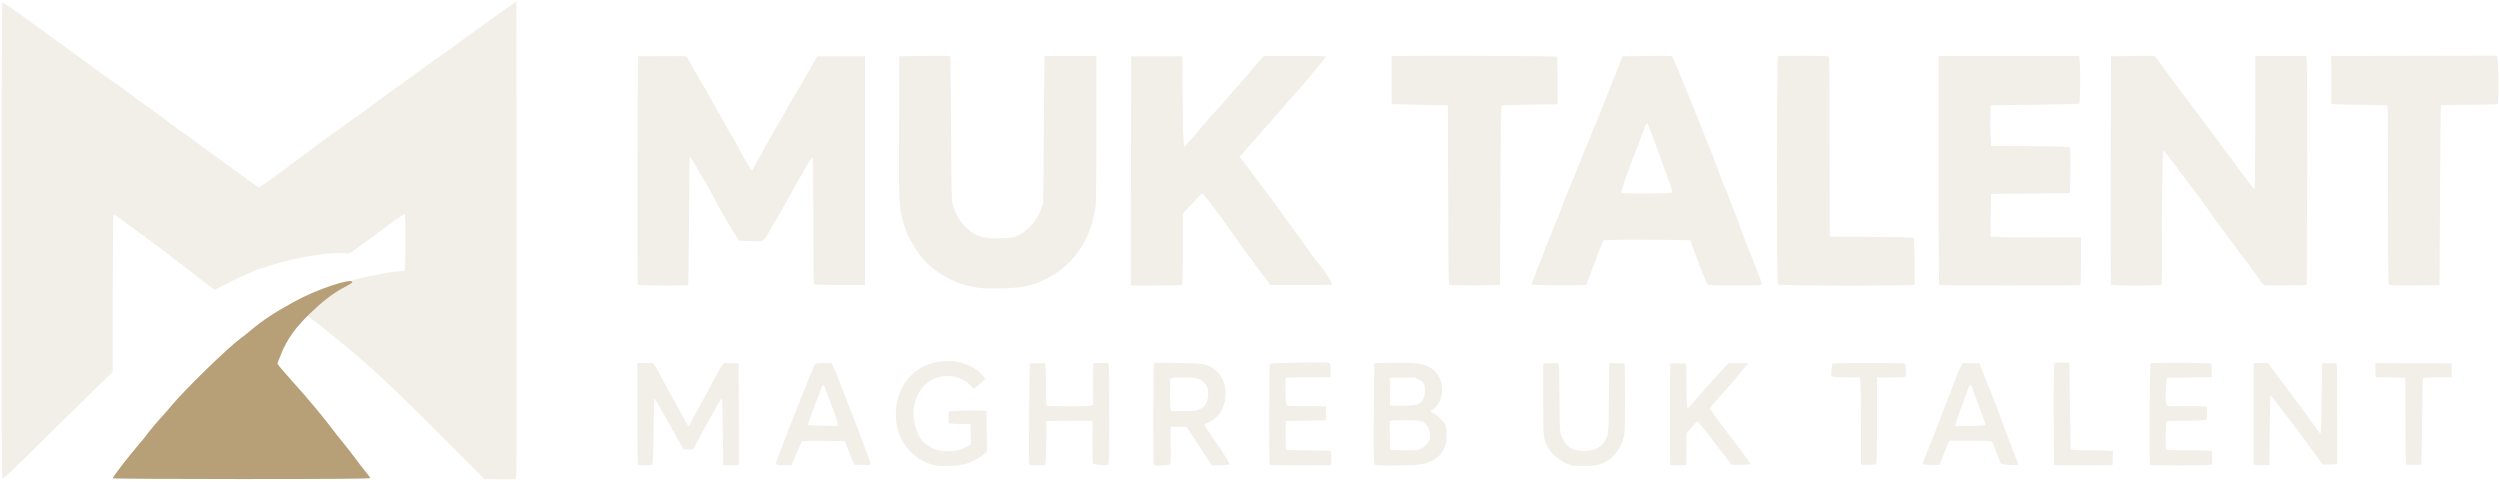
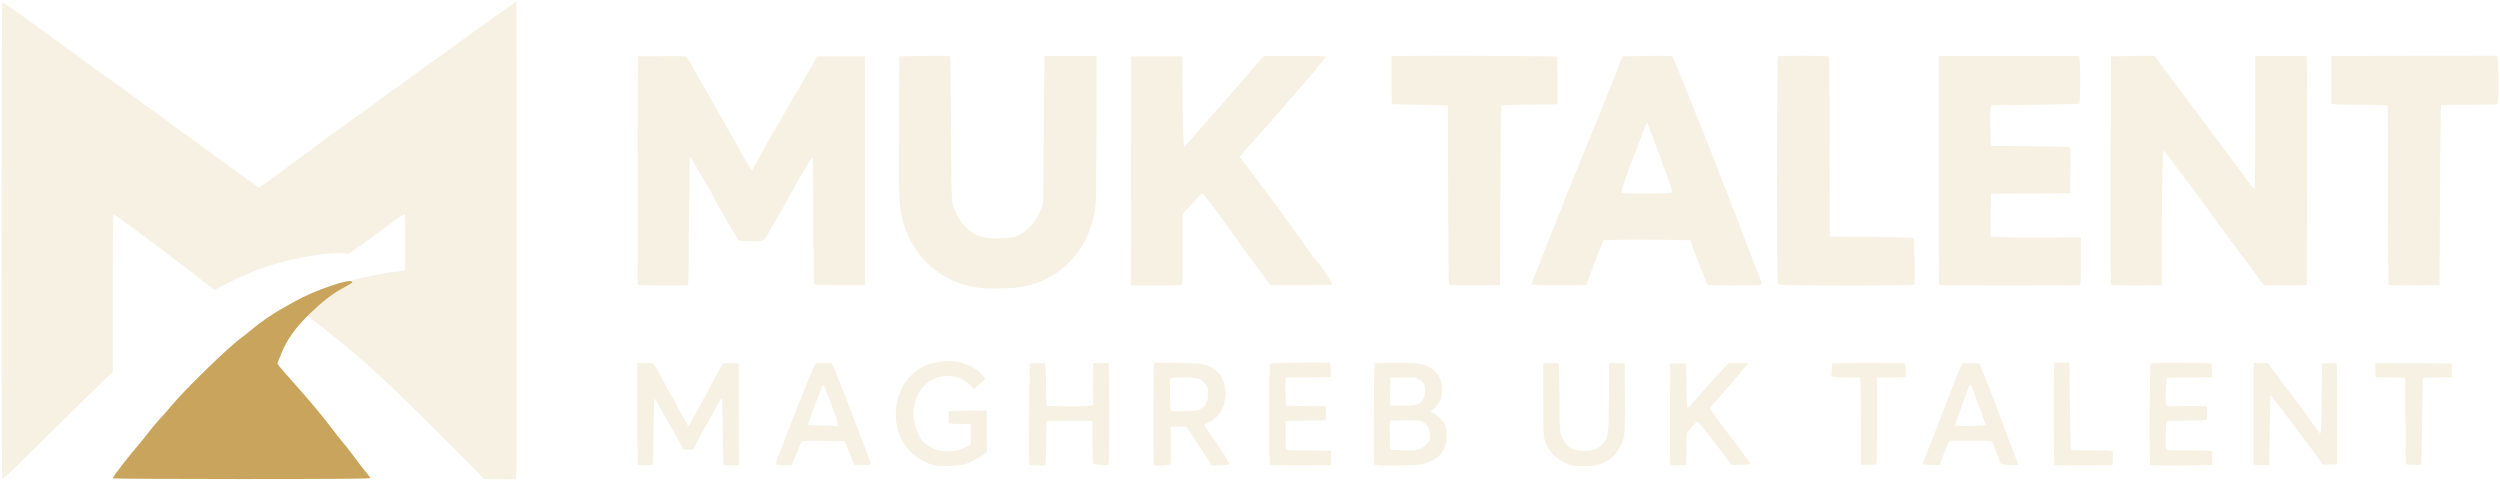
<svg xmlns="http://www.w3.org/2000/svg" viewBox="0 0 1563 301" width="1563" height="301" role="img" aria-label="MUK Talent">
-   <path fill-rule="evenodd" fill="#F2EFE8" d="M312.3 299.6L302.8 299.5L278.5 275.1C256.4 252.9 238.1 235.2 230.5 228.8C228.9 227.4 225.3 224.2 222.4 221.7C219.6 219.2 215.1 215.5 212.5 213.5C209.9 211.5 206.2 208.5 204.2 206.8C201.5 204.4 196.5 200.5 192.5 197.6C192.1 197.4 196.2 193.5 200.9 189.6C207.8 184.0 209.3 182.9 213.5 180.6C220.9 176.6 221.2 176.5 219.9 175.7C219.2 175.3 224.2 174.0 232.0 172.5C234.9 172.0 238.7 171.2 240.5 170.8C242.3 170.4 245.8 169.9 248.2 169.8C251.1 169.6 252.8 169.3 253.1 168.9C253.6 168.1 253.6 134.1 253.1 133.8C252.9 133.7 250.6 135.1 248.0 137.0C239.4 143.3 228.8 151.1 226.2 153.0C224.9 154.0 222.5 155.7 220.9 156.8L218.0 158.6L214.9 158.3C206.5 157.4 184.1 161.1 169.5 165.8C160.7 168.6 159.3 169.1 155.3 171.0C152.9 172.1 150.9 173.0 150.7 173.0C150.5 173.0 146.7 174.8 142.3 177.1L134.1 181.2L130.9 178.8C129.2 177.5 125.6 174.8 123.0 172.7C120.4 170.6 115.5 166.9 112.2 164.4C109.0 161.9 104.6 158.5 102.5 156.9C100.4 155.3 94.5 150.9 89.3 147.1C84.1 143.3 77.9 138.8 75.6 137.1C73.3 135.4 71.2 134.0 71.0 134.0C70.7 134.0 70.5 153.5 70.5 183.3L70.5 232.5L63.1 239.6C55.0 247.5 31.5 270.6 13.8 288.1C7.2 294.6 2.0 299.4 1.6 299.3C1.1 299.1 1.0 271.2 1.0 150.3C1.0 63.1 1.2 1.5 1.4 1.5C2.0 1.5 9.0 6.3 18.3 13.0C20.0 14.2 24.0 17.2 27.2 19.5C30.5 21.8 35.8 25.8 39.2 28.3C42.5 30.7 47.2 34.1 49.5 35.7C51.8 37.4 57.1 41.2 61.2 44.3C65.4 47.3 70.5 51.0 72.6 52.4C74.7 53.8 80.0 57.6 84.3 60.9C88.7 64.2 93.9 68.0 96.0 69.4C98.1 70.8 102.6 74.1 106.0 76.8C109.4 79.4 113.4 82.3 114.8 83.2C116.2 84.1 120.5 87.2 124.3 90.1C134.4 97.5 153.8 111.6 158.7 115.1L161.7 117.1L163.4 116.2C165.4 115.1 168.6 112.8 178.1 105.7C181.7 102.9 187.6 98.6 191.2 96.0C194.7 93.4 198.9 90.3 200.4 89.1C202.0 87.9 205.8 85.1 209.0 82.9C212.1 80.6 216.2 77.7 218.0 76.4C219.8 75.1 224.2 71.9 227.8 69.4C231.3 66.9 236.5 63.1 239.2 61.0C242.0 58.9 245.7 56.2 247.4 55.0C249.2 53.9 252.5 51.5 254.7 49.8C263.4 43.4 272.9 36.5 277.8 33.2C280.5 31.4 283.8 29.0 285.0 28.0C286.2 27.0 290.6 23.8 294.8 20.9C298.9 18.0 304.6 13.9 307.5 11.8C310.4 9.7 314.4 6.8 316.5 5.4C318.6 4.0 320.8 2.4 321.4 1.8C322.0 1.3 322.6 1.0 322.8 1.1C323.0 1.4 323.1 126.0 323.0 275.8C323.0 294.2 322.9 299.4 322.4 299.6C322.0 299.7 317.5 299.7 312.3 299.6ZM584.8 291.0C574.3 288.8 565.2 280.6 561.9 270.6C557.8 258.2 560.7 244.1 569.0 235.3C574.5 229.5 581.3 226.5 590.6 225.8C599.5 225.0 609.7 228.9 614.4 234.9L616.0 236.8L613.6 239.1C612.3 240.3 610.7 241.7 610.1 242.2L609.0 243.2L606.4 240.6C602.0 236.4 596.6 234.6 590.1 235.2C574.6 236.6 566.3 255.3 574.1 271.4C575.8 275.0 576.5 275.8 579.0 277.7C583.5 281.0 586.8 282.1 592.3 282.1C597.6 282.1 600.0 281.5 604.1 279.4L607.0 278.0L606.9 271.6L606.8 265.2L601.0 265.1C597.8 265.1 594.7 264.9 594.1 264.7L593.0 264.5L593.1 260.9L593.2 257.2L598.0 256.9C600.6 256.7 605.9 256.6 609.8 256.6L616.8 256.8L616.9 269.6L617.0 282.4L614.9 284.2C612.4 286.2 607.9 288.6 603.7 290.1C600.4 291.2 588.5 291.8 584.8 291.0ZM983.0 291.0C977.3 289.8 970.2 284.6 967.7 279.6C964.8 274.0 964.8 273.7 964.8 249.5L964.8 227.2L969.5 227.1C972.7 227.0 974.3 227.1 974.5 227.6C974.7 227.9 974.9 237.4 975.0 248.6C975.0 270.4 975.1 271.3 977.7 275.7C980.4 280.3 984.7 282.2 991.4 281.9C996.9 281.6 1000.4 280.0 1002.9 276.3C1005.7 272.2 1005.7 272.0 1005.9 248.6L1006.1 227.0L1010.9 227.1L1015.8 227.2L1015.9 247.5C1016.0 261.0 1015.9 269.0 1015.5 271.5C1014.0 280.9 1007.5 288.5 998.7 290.7C995.5 291.6 986.8 291.7 983.0 291.0ZM399.1 290.7C398.6 290.5 398.5 283.6 398.5 258.7L398.5 227.0L403.4 227.0L408.3 227.0L410.0 229.5C410.8 230.9 413.0 234.8 414.7 238.1C416.4 241.5 418.8 245.9 420.1 248.0C421.3 250.1 424.1 255.0 426.1 259.0C428.2 263.0 430.1 266.3 430.3 266.4C430.6 266.4 431.6 264.9 432.6 262.9C435.0 258.2 439.4 250.1 440.3 248.6C440.8 247.9 443.1 243.5 445.6 238.8C448.1 234.1 450.6 229.5 451.3 228.6L452.6 227.0L457.2 227.1L461.8 227.2L461.9 258.9L462.0 290.5L460.9 290.8C460.2 290.9 458.1 291.0 456.0 290.9L452.2 290.8L451.9 271.2C451.6 248.0 451.6 248.9 451.0 249.2C450.8 249.4 449.8 250.9 448.9 252.6C447.9 254.3 445.7 258.3 443.9 261.5C439.2 269.8 437.9 272.3 435.5 276.9L433.4 281.0L430.4 281.0L427.5 281.0L426.3 279.1C425.7 278.1 424.2 275.5 423.1 273.4C421.9 271.2 419.8 267.6 418.5 265.2C417.1 262.8 416.0 260.8 416.0 260.7C416.0 260.6 415.5 259.6 414.8 258.6C414.1 257.6 412.7 255.1 411.6 253.1C410.6 251.0 409.5 249.4 409.2 249.3C408.9 249.3 408.7 257.2 408.6 269.8C408.5 282.7 408.2 290.4 407.9 290.6C407.3 290.9 400.0 291.0 399.1 290.7ZM486.6 290.7C485.7 290.5 485.0 290.2 485.0 289.9C485.0 289.6 487.0 284.1 489.5 277.8C492.0 271.4 495.0 263.7 496.2 260.5C501.7 246.3 508.9 228.6 509.6 227.6C510.0 227.2 511.7 227.0 515.0 227.0L519.9 227.0L521.5 230.3C522.3 232.0 523.0 233.6 523.0 233.7C523.0 233.9 524.7 238.3 526.8 243.6C528.9 248.9 531.5 255.5 532.5 258.2C533.6 261.0 535.8 266.9 537.5 271.2C542.8 285.1 544.6 290.0 544.3 290.4C544.1 290.7 541.8 290.8 539.1 290.7L534.2 290.6L533.6 289.4C533.3 288.8 531.9 285.4 530.6 282.0L528.2 275.8L515.0 275.6C507.7 275.5 501.6 275.7 501.4 275.9C501.1 276.2 500.0 278.7 498.8 281.6C497.6 284.4 496.3 287.7 495.7 288.8L494.8 290.8L491.5 290.8C489.7 290.8 487.5 290.8 486.6 290.7ZM643.6 290.4C643.3 290.0 643.2 279.3 643.4 258.5L643.8 227.2L648.6 227.1L653.4 227.0L653.7 229.6C653.8 231.1 654.0 237.0 654.0 242.8C654.0 252.0 654.1 253.4 654.8 253.7C655.2 253.9 661.6 254.0 669.0 254.0C682.9 254.0 683.7 253.9 683.5 251.9C683.4 251.5 683.4 245.8 683.4 239.1L683.5 227.0L688.2 227.0L692.9 227.0L693.2 229.3C693.4 230.6 693.5 244.7 693.5 260.8C693.5 285.5 693.4 290.0 692.8 290.5C691.9 291.2 683.9 290.6 683.4 289.8C683.2 289.5 683.0 283.6 683.0 276.8C683.0 269.9 683.0 264.0 683.0 263.6C683.0 263.1 679.9 263.0 668.6 263.1L654.2 263.2L654.1 276.7C654.0 286.7 653.8 290.3 653.4 290.6C652.3 291.3 644.2 291.1 643.6 290.4ZM721.3 290.5C720.9 289.9 721.0 231.2 721.4 228.8L721.8 226.8L735.8 226.9C743.5 227.0 750.8 227.3 752.0 227.6C761.1 229.8 766.2 236.4 766.2 246.2C766.2 254.2 762.3 260.9 756.0 263.8C754.3 264.6 753.0 265.4 753.0 265.6C753.0 266.0 756.1 270.6 763.4 281.2C764.7 283.2 766.5 286.0 767.4 287.6L768.9 290.4L766.6 290.7C765.4 290.9 762.9 291.0 761.0 291.0L757.7 291.0L752.7 283.4C750.0 279.2 746.4 273.7 744.7 271.2L741.7 266.8L736.7 266.8L731.8 266.8L731.9 278.1C732.1 286.7 732.0 289.7 731.5 290.2C730.8 291.1 721.8 291.4 721.3 290.5ZM794.1 290.6C793.6 290.2 793.5 284.0 793.5 259.0C793.5 241.8 793.7 227.6 793.9 227.4C794.1 227.2 802.5 226.9 812.5 226.7C828.3 226.5 830.9 226.5 831.4 227.2C831.8 227.6 832.0 229.3 831.9 231.8L831.8 235.8L817.9 235.9L804.1 236.0L803.8 236.9C803.4 238.0 803.8 253.0 804.2 253.4C804.6 253.8 806.0 253.8 818.1 253.9L829.0 254.0L828.9 258.4L828.8 262.8L816.2 263.0L803.8 263.2L803.8 272.1C803.8 277.0 803.9 281.1 804.1 281.2C804.2 281.4 810.6 281.6 818.3 281.6L832.2 281.8L832.2 286.2L832.2 290.8L813.5 290.9C803.2 290.9 794.5 290.8 794.1 290.6ZM859.5 290.5C858.8 290.1 858.8 286.1 858.9 258.6C859.0 241.4 859.2 227.2 859.3 227.1C859.4 227.0 865.1 226.9 872.1 226.8C885.5 226.8 888.6 227.1 893.0 229.2C900.4 232.6 903.6 241.8 900.4 250.2C899.6 252.3 896.7 255.9 895.5 256.3C894.0 256.7 894.3 257.7 896.2 258.4C898.2 259.1 902.1 262.9 903.4 265.2C903.8 266.1 904.3 268.4 904.4 270.8C905.0 281.2 899.8 287.8 889.2 290.2C885.1 291.1 860.9 291.4 859.5 290.5ZM1044.2 290.4C1044.1 290.0 1044.0 275.7 1044.1 258.5L1044.2 227.2L1049.2 227.2L1054.2 227.2L1054.4 241.1C1054.5 251.7 1054.7 255.0 1055.1 255.0C1055.5 255.0 1056.6 253.9 1057.7 252.6C1061.2 248.4 1074.7 233.3 1077.8 230.1L1080.9 227.0L1087.0 227.0C1092.4 227.0 1094.3 227.4 1092.3 228.2C1091.9 228.3 1090.6 229.8 1089.3 231.5C1088.0 233.3 1083.6 238.4 1079.6 243.0C1075.5 247.5 1071.5 252.2 1070.6 253.3L1069.0 255.4L1072.6 260.6C1074.6 263.4 1077.4 267.2 1078.8 269.0C1085.2 277.0 1094.7 290.0 1094.4 290.2C1094.1 290.5 1083.1 290.8 1082.6 290.6C1082.4 290.4 1079.1 286.1 1075.2 281.0C1067.0 270.0 1062.0 263.8 1061.3 263.6C1061.0 263.5 1059.3 265.1 1057.6 267.2L1054.5 270.9L1054.4 280.8L1054.2 290.8L1049.4 290.9C1045.7 291.0 1044.4 290.9 1044.2 290.4ZM1165.4 290.6L1163.5 290.4L1163.5 267.8C1163.5 255.3 1163.4 243.1 1163.2 240.6L1162.9 236.0L1155.2 236.0C1151.0 236.0 1147.0 235.8 1146.2 235.5L1144.9 235.0L1145.1 231.3C1145.2 229.2 1145.4 227.5 1145.5 227.3C1146.0 226.8 1190.5 226.8 1191.0 227.3C1191.5 227.9 1191.8 234.5 1191.3 235.4C1191.0 235.8 1188.7 236.0 1182.2 236.0L1173.5 236.0L1173.5 263.0C1173.5 284.2 1173.4 290.1 1172.9 290.2C1171.9 290.5 1167.4 290.8 1165.4 290.6ZM1205.6 290.6C1203.6 290.5 1202.0 290.3 1202.0 290.1C1202.0 289.9 1203.1 286.9 1204.5 283.5C1207.0 277.5 1210.1 269.5 1217.1 251.2C1223.5 234.6 1225.0 230.9 1226.0 229.0L1227.0 227.0L1232.3 227.1L1237.6 227.2L1240.3 234.2C1241.8 238.1 1243.8 243.1 1244.7 245.2C1245.7 247.4 1248.6 255.1 1251.2 262.2C1253.8 269.4 1257.3 278.6 1258.9 282.7C1260.6 286.8 1261.9 290.3 1261.8 290.5C1261.4 291.1 1251.4 290.6 1251.0 289.9C1250.7 289.6 1249.5 286.5 1248.2 283.0C1246.9 279.6 1245.7 276.5 1245.4 276.1C1245.0 275.7 1241.7 275.5 1232.0 275.5L1219.0 275.5L1218.3 276.6C1217.9 277.2 1216.5 280.6 1215.2 284.0C1213.9 287.4 1212.8 290.4 1212.7 290.5C1212.4 290.8 1210.4 290.8 1205.6 290.6ZM1284.3 290.7C1284.2 290.5 1284.0 276.2 1284.0 259.0C1284.0 234.5 1284.1 227.5 1284.6 227.1C1285.0 226.8 1287.2 226.6 1289.5 226.7L1293.8 226.8L1294.1 253.5C1294.3 268.2 1294.6 280.5 1294.7 280.9C1294.9 281.3 1297.5 281.5 1305.4 281.5C1311.1 281.5 1316.9 281.7 1318.4 281.8L1321.0 282.1L1320.9 286.4L1320.8 290.8L1302.7 290.9C1292.8 291.0 1284.5 290.9 1284.3 290.7ZM1344.3 290.7C1343.7 290.1 1343.9 227.6 1344.6 227.2C1345.6 226.6 1382.0 226.8 1382.5 227.4C1382.7 227.8 1382.8 229.8 1382.8 231.9L1382.8 235.8L1368.8 236.0L1354.8 236.2L1354.4 238.2C1354.2 239.3 1354.0 243.1 1354.0 246.6C1354.0 251.7 1354.1 253.0 1354.8 253.5C1355.3 254.0 1357.4 254.1 1363.1 253.9C1367.3 253.7 1372.8 253.7 1375.2 253.9L1379.8 254.2L1379.8 258.0C1379.9 260.1 1379.7 262.0 1379.4 262.4C1379.0 262.8 1375.9 263.0 1367.0 263.0C1358.5 263.0 1355.0 263.2 1354.6 263.6C1354.0 264.2 1353.7 279.2 1354.3 280.7C1354.6 281.4 1356.1 281.5 1366.5 281.5C1373.0 281.5 1379.4 281.6 1380.6 281.8L1382.9 282.1L1383.1 286.1C1383.2 288.3 1383.0 290.3 1382.8 290.5C1382.2 291.1 1344.9 291.2 1344.3 290.7ZM1410.6 290.6L1409.0 290.4L1409.0 258.7L1409.0 227.0L1413.5 227.0L1418.0 227.0L1423.1 234.0C1425.9 237.9 1429.7 242.9 1431.5 245.2C1433.2 247.4 1436.7 252.1 1439.2 255.5C1441.7 258.9 1445.0 263.5 1446.6 265.7C1448.2 267.8 1449.7 270.0 1450.0 270.4C1450.2 270.9 1450.6 271.1 1450.8 270.8C1451.1 270.6 1451.4 260.7 1451.5 248.8L1451.8 227.2L1456.2 227.1C1458.7 227.0 1460.8 227.2 1461.0 227.4C1461.1 227.7 1461.2 241.9 1461.2 259.1L1461.2 290.2L1456.7 290.4L1452.2 290.5L1446.2 282.2C1442.9 277.7 1438.2 271.3 1435.8 268.1C1433.3 264.9 1428.7 258.9 1425.6 254.8C1422.5 250.6 1419.8 247.2 1419.6 247.2C1419.4 247.2 1419.1 257.0 1419.0 269.0L1418.8 290.8L1415.5 290.8C1413.7 290.8 1411.5 290.8 1410.6 290.6ZM1504.2 290.2C1504.1 290.0 1503.9 277.7 1503.9 263.0L1503.8 236.2L1494.5 236.0L1485.2 235.8L1485.1 231.4L1485.0 227.0L1508.9 227.1L1532.8 227.2L1532.8 231.5L1532.8 235.8L1524.0 235.9C1519.2 236.0 1515.1 236.2 1514.9 236.4C1514.7 236.6 1514.4 248.8 1514.3 263.5C1514.1 278.1 1513.9 290.3 1513.8 290.4C1513.3 290.8 1504.4 290.7 1504.2 290.2ZM887.4 280.9C889.4 280.3 892.3 277.9 893.3 276.0C894.8 273.1 894.0 267.9 891.8 265.6C889.4 263.0 888.4 262.8 878.6 262.7C872.8 262.7 869.3 262.9 869.0 263.2C868.8 263.5 868.8 267.7 868.9 272.5L869.2 281.2L876.0 281.5C883.2 281.8 884.8 281.7 887.4 280.9ZM523.8 265.9C524.1 265.1 521.9 258.2 519.0 251.0C517.9 248.1 516.6 244.6 516.1 243.3C515.6 241.9 515.0 240.7 514.7 240.7C514.4 240.6 513.8 241.6 513.4 242.9C513.0 244.2 512.1 246.4 511.6 247.8C510.2 250.9 505.0 265.2 505.0 265.6C505.0 265.8 509.0 266.0 513.9 266.1C518.8 266.2 522.9 266.3 523.1 266.4C523.4 266.4 523.6 266.2 523.8 265.9ZM1241.4 265.7C1241.5 265.6 1239.8 260.8 1237.6 254.9C1235.4 249.0 1233.3 243.4 1233.0 242.4C1232.6 241.3 1232.1 240.5 1231.8 240.5C1231.5 240.5 1230.5 242.6 1229.7 245.1C1228.8 247.7 1226.7 253.3 1225.1 257.7C1223.4 262.1 1222.2 265.9 1222.3 266.1C1222.6 266.6 1241.0 266.2 1241.4 265.7ZM749.4 256.2C753.1 254.7 754.8 252.2 755.3 247.5C755.7 243.8 754.7 240.7 752.2 238.6C749.8 236.4 747.7 236.0 739.4 236.0C733.2 236.0 732.1 236.1 731.8 236.8C731.4 237.8 731.4 253.4 731.8 255.4L732.1 257.0L739.8 257.0C745.7 257.0 748.0 256.8 749.4 256.2ZM886.3 252.8C889.1 251.6 890.7 248.8 890.9 244.8C891.1 240.4 890.2 238.7 886.8 237.1L884.5 236.0L876.9 236.1L869.2 236.2L869.1 244.9L869.0 253.5L872.6 253.6C878.4 253.8 884.6 253.5 886.3 252.8ZM614.0 180.2C613.3 180.1 611.2 179.8 609.2 179.5C595.4 177.3 580.9 168.4 573.7 157.5C568.4 149.7 566.4 145.2 564.3 137.4C562.0 128.7 561.9 126.5 562.1 79.5L562.2 35.2L577.9 35.0C588.5 34.8 593.7 34.9 594.0 35.3C594.3 35.6 594.5 55.9 594.6 80.5C594.8 120.2 594.9 125.6 595.6 127.9C597.5 134.0 600.4 138.8 604.2 142.5C609.6 147.6 613.8 149.0 624.0 149.0C634.1 149.0 637.1 148.0 642.9 142.7C646.8 139.2 649.1 135.5 651.1 130.0L652.2 126.8L652.5 91.5C652.7 72.1 652.9 51.5 652.9 45.6L653.0 35.0L669.2 35.0L685.5 35.0L685.5 79.9C685.5 105.7 685.3 126.3 685.0 128.5C682.4 148.9 671.8 165.1 655.4 173.7C646.0 178.6 639.4 180.1 625.8 180.3C620.0 180.4 614.7 180.3 614.0 180.2ZM398.7 177.9C398.6 177.5 398.6 145.3 398.6 106.2L398.8 35.2L413.8 35.1C425.5 35.0 429.0 35.1 429.4 35.6C429.6 36.0 430.5 37.5 431.4 39.0C434.4 44.6 435.7 46.9 438.5 51.5C440.1 54.1 442.3 58.0 443.5 60.2C444.7 62.5 446.6 65.8 447.7 67.8C448.9 69.7 450.8 73.0 452.0 75.2C454.8 80.5 455.5 81.6 457.9 85.5C459.0 87.3 460.6 90.2 461.5 92.0C463.6 96.3 469.7 106.5 470.1 106.5C470.3 106.5 470.8 105.7 471.3 104.6C471.8 103.6 473.1 101.3 474.1 99.6C475.1 97.9 476.8 94.9 477.8 92.9C478.8 90.9 480.9 87.1 482.5 84.5C485.7 79.1 490.3 71.1 494.4 63.8C495.9 61.0 498.3 57.0 499.7 54.8C501.0 52.5 504.1 47.3 506.5 43.0L510.9 35.2L525.8 35.2L540.8 35.2L540.8 106.8L540.8 178.2L525.1 178.2C515.2 178.2 509.4 178.1 509.0 177.7C508.7 177.4 508.5 164.0 508.5 137.9C508.5 116.2 508.3 98.4 508.0 98.3C507.8 98.1 506.1 100.6 504.2 103.9C502.4 107.1 499.7 111.8 498.2 114.2C496.8 116.7 494.2 121.5 492.4 124.8C490.6 128.1 488.1 132.4 486.9 134.5C485.6 136.6 483.3 140.6 481.7 143.5C477.6 150.9 477.5 151.0 472.7 150.8C470.5 150.7 467.2 150.6 465.4 150.6L462.0 150.5L460.3 147.9C457.3 143.2 449.9 130.4 447.0 124.8C445.4 121.7 442.6 116.6 440.7 113.4C438.8 110.3 436.0 105.5 434.5 102.8C433.0 100.2 431.6 98.0 431.4 98.0C431.2 98.0 431.0 102.8 431.0 108.6C430.8 142.7 430.5 177.7 430.2 178.1C429.8 178.8 399.0 178.6 398.7 177.9ZM707.1 106.9L707.2 35.2L723.2 35.2L739.2 35.2L739.4 57.8C739.4 70.1 739.6 82.9 739.9 86.2L740.2 92.1L745.2 86.5C748.0 83.4 751.3 79.5 752.7 77.8C754.0 76.1 757.3 72.4 760.0 69.5C762.7 66.6 766.2 62.7 767.8 60.8C769.4 58.8 772.6 55.1 775.0 52.5C777.4 49.9 780.9 45.8 782.7 43.5C784.6 41.2 787.1 38.3 788.2 37.1L790.2 35.0L809.6 35.0C820.3 35.0 829.0 35.1 829.0 35.3C829.0 35.7 819.0 48.0 815.0 52.5C812.9 54.8 806.9 61.7 801.6 67.8C796.3 73.8 790.4 80.6 788.4 82.8C786.4 85.0 782.6 89.3 779.9 92.4L775.0 98.0L781.9 107.1C785.7 112.1 789.6 117.4 790.7 118.8C791.7 120.1 793.5 122.5 794.6 124.0C795.8 125.5 799.0 129.9 801.7 133.7C804.4 137.6 808.0 142.5 809.7 144.7C811.4 146.9 814.3 151.0 816.2 153.8C820.7 160.3 821.7 161.6 825.2 165.7C828.4 169.6 833.2 177.4 832.7 177.9C832.6 178.1 823.9 178.2 813.4 178.2L794.3 178.2L791.9 175.0C790.5 173.2 788.3 170.3 787.0 168.5C785.6 166.7 783.2 163.3 781.5 161.0C779.8 158.7 777.3 155.3 776.0 153.5C774.7 151.7 771.5 147.2 768.9 143.6C766.4 139.9 763.3 135.6 762.0 134.0C760.8 132.4 758.1 128.8 756.0 126.0C754.0 123.3 752.1 121.0 751.7 121.0C751.4 121.0 750.5 121.7 749.7 122.6C749.0 123.5 746.4 126.3 743.9 128.9L739.5 133.6L739.5 155.7C739.5 175.5 739.4 177.9 738.7 178.2C738.3 178.4 731.0 178.5 722.5 178.5L707.0 178.5L707.1 106.9ZM906.1 178.1C905.6 177.8 905.5 165.7 905.4 121.7L905.2 65.8L887.8 65.5C878.1 65.3 870.2 65.1 870.1 65.1C870.1 65.0 870.0 58.2 870.0 50.0L870.0 35.0L892.4 34.9C923.1 34.8 973.2 35.1 973.5 35.4C973.6 35.5 973.8 42.3 973.8 50.4L973.8 65.2L956.5 65.4C945.5 65.5 939.1 65.7 938.8 66.0C938.4 66.4 938.2 84.8 938.0 122.4L937.8 178.2L922.2 178.4C913.7 178.4 906.5 178.3 906.1 178.1ZM959.9 178.1C958.6 178.0 957.5 177.8 957.5 177.7C957.5 177.3 973.4 136.9 975.2 132.8C975.6 131.9 976.4 130.0 976.9 128.4C979.1 122.5 980.2 119.7 981.3 117.2C982.3 114.9 986.4 105.0 991.0 93.5C992.2 90.6 994.5 85.0 996.1 81.0C997.8 77.0 999.8 72.2 1000.6 70.2C1002.9 64.2 1005.0 58.9 1007.0 54.0C1008.1 51.4 1010.2 46.1 1011.7 42.2L1014.4 35.2L1029.5 35.0C1039.5 34.8 1044.9 34.9 1045.4 35.3C1046.0 35.7 1054.0 55.2 1062.2 76.0C1063.7 79.7 1066.6 87.0 1068.7 92.2C1070.9 97.5 1073.6 104.7 1074.9 108.2C1076.1 111.8 1077.7 116.0 1078.5 117.5C1079.3 119.0 1080.6 122.4 1081.5 125.0C1082.4 127.6 1083.7 131.0 1084.4 132.5C1085.1 134.0 1086.2 137.1 1087.0 139.2C1090.0 147.7 1093.9 157.7 1098.9 170.2C1100.0 173.0 1101.1 175.8 1101.2 176.6L1101.6 177.9L1099.7 178.2C1096.9 178.6 1068.4 178.6 1067.6 178.1C1067.1 177.7 1058.0 154.4 1057.2 151.4L1056.9 150.2L1037.3 149.9C1026.6 149.8 1014.3 149.8 1010.1 150.0L1002.4 150.2L1000.1 156.0C998.9 159.2 997.0 164.0 996.0 166.8C995.0 169.5 993.5 173.2 992.9 175.0L991.6 178.2L976.9 178.3C968.9 178.3 961.2 178.2 959.9 178.1ZM1111.5 177.8C1110.7 176.8 1110.8 35.7 1111.6 35.2C1112.3 34.7 1143.0 34.8 1143.4 35.3C1143.6 35.4 1143.8 46.6 1143.8 60.2C1143.8 73.7 1143.8 99.0 1143.9 116.3L1144.0 147.9L1170.0 148.1C1186.4 148.2 1196.1 148.4 1196.5 148.8C1196.8 149.1 1197.3 171.7 1197.0 177.9C1197.0 178.8 1112.4 178.8 1111.5 177.8ZM1212.3 178.2C1212.2 178.0 1212.0 145.7 1212.0 106.4L1212.0 35.0L1255.9 35.0L1299.9 35.0L1300.2 38.1C1300.8 44.8 1300.6 64.4 1299.9 64.8C1299.5 65.0 1287.0 65.3 1272.0 65.5L1244.8 65.8L1244.4 70.5C1244.2 73.1 1244.2 78.8 1244.4 83.2L1244.8 91.2L1269.0 91.4C1286.0 91.5 1293.4 91.7 1293.8 92.1C1294.4 92.5 1294.5 95.3 1294.4 106.7L1294.2 120.8L1269.5 121.0L1244.8 121.2L1244.6 134.6L1244.5 147.9L1251.1 148.2C1254.8 148.4 1266.3 148.6 1276.8 148.5C1287.2 148.4 1296.9 148.4 1298.4 148.4L1301.0 148.5L1301.0 163.2C1301.0 176.1 1300.9 177.9 1300.2 178.2C1299.1 178.6 1212.7 178.6 1212.3 178.2ZM1319.7 177.9C1319.6 177.5 1319.6 145.3 1319.6 106.2L1319.8 35.2L1333.2 35.0C1341.8 34.8 1346.9 34.9 1347.3 35.2C1347.8 35.7 1349.3 37.8 1356.0 47.0C1357.0 48.3 1361.7 54.7 1366.5 61.1C1371.3 67.5 1377.0 75.0 1379.0 77.8C1381.1 80.5 1385.4 86.4 1388.7 90.8C1396.3 101.0 1398.8 104.3 1404.5 112.1C1407.0 115.6 1409.3 118.4 1409.5 118.2C1409.8 118.1 1410.0 101.1 1410.0 76.5L1410.0 35.0L1426.0 35.0L1441.9 35.0L1442.2 37.1C1442.4 38.3 1442.4 70.5 1442.4 108.8L1442.2 178.2L1429.5 178.4C1422.5 178.5 1416.3 178.4 1415.7 178.3C1415.2 178.1 1413.5 176.2 1412.0 173.9C1410.5 171.6 1407.4 167.3 1405.0 164.2C1399.8 157.5 1382.9 134.6 1378.6 128.3C1376.8 125.8 1373.6 121.4 1371.3 118.5C1369.0 115.6 1365.5 110.9 1363.4 108.0C1359.4 102.4 1353.1 94.3 1352.5 94.1C1352.0 93.9 1351.4 135.6 1351.6 158.4C1351.7 170.4 1351.6 177.7 1351.3 178.0C1350.5 178.8 1320.0 178.7 1319.7 177.9ZM1493.3 177.8C1493.2 177.4 1493.0 152.1 1493.0 121.7C1493.0 91.3 1492.9 66.2 1492.7 65.9C1492.6 65.7 1485.4 65.5 1476.8 65.5C1468.3 65.5 1460.4 65.3 1459.4 65.2L1457.5 64.9L1457.5 49.9L1457.5 35.0L1507.4 34.9C1534.8 34.9 1558.2 34.8 1559.2 34.8L1561.2 34.8L1561.6 37.0C1561.8 38.2 1561.9 45.0 1562.0 52.1C1562.0 62.7 1561.9 64.9 1561.3 65.2C1560.9 65.3 1552.9 65.4 1543.5 65.5C1534.1 65.5 1526.2 65.6 1526.1 65.8C1525.9 65.9 1525.6 91.3 1525.5 122.2L1525.2 178.2L1509.4 178.4C1495.8 178.5 1493.6 178.4 1493.3 177.8ZM1042.5 120.7L1045.6 120.3L1045.3 119.0C1045.1 117.7 1040.7 105.5 1033.3 85.5C1031.5 80.7 1029.9 76.8 1029.7 76.8C1029.5 76.8 1027.9 80.6 1026.2 85.2C1024.4 89.9 1022.1 96.0 1021.0 98.8C1017.7 107.0 1013.4 119.6 1013.7 120.3C1013.9 120.9 1016.6 121.0 1026.7 121.0C1033.6 121.0 1040.8 120.9 1042.5 120.7Z" />
-   <path fill-rule="evenodd" fill="#B7A078" d="M70.5 299.0C70.5 298.1 80.6 285.0 87.5 277.0C89.1 275.2 91.6 272.1 93.1 270.0C94.7 267.9 97.8 264.2 100.1 261.7C102.4 259.3 105.4 255.9 106.7 254.2C115.6 243.5 141.5 218.3 150.2 211.7C151.6 210.7 154.6 208.4 156.8 206.5C164.5 200.1 170.9 195.8 183.8 188.7C197.0 181.3 219.4 173.7 220.3 176.2C220.5 176.8 219.6 177.3 213.5 180.6C207.8 183.7 200.9 189.1 193.3 196.5C184.5 205.1 179.6 212.0 175.8 221.2L173.4 227.2L174.1 228.3C174.4 228.9 178.7 233.8 183.4 239.1C192.0 248.6 202.7 261.4 207.8 268.3C209.2 270.2 212.3 274.1 214.7 277.0C217.1 279.9 220.4 284.2 222.1 286.5C223.8 288.8 226.6 292.5 228.3 294.6C230.1 296.7 231.5 298.6 231.5 298.9C231.5 299.3 209.4 299.5 151.0 299.5C102.8 299.5 70.5 299.3 70.5 299.0Z" />
+   <path fill-rule="evenodd" fill="#f7f1e3" d="M312.3 299.6L302.8 299.5L278.5 275.1C256.4 252.9 238.1 235.2 230.5 228.8C228.9 227.4 225.3 224.2 222.4 221.7C219.6 219.2 215.1 215.5 212.5 213.5C209.9 211.5 206.2 208.5 204.2 206.8C201.5 204.4 196.5 200.5 192.5 197.6C192.1 197.4 196.2 193.5 200.9 189.6C207.8 184.0 209.3 182.9 213.5 180.6C220.9 176.6 221.2 176.5 219.9 175.7C219.2 175.3 224.2 174.0 232.0 172.5C234.9 172.0 238.7 171.2 240.5 170.8C242.3 170.4 245.8 169.9 248.2 169.8C251.1 169.6 252.8 169.3 253.1 168.9C253.6 168.1 253.6 134.1 253.1 133.8C252.9 133.7 250.6 135.1 248.0 137.0C239.4 143.3 228.8 151.1 226.2 153.0C224.9 154.0 222.5 155.7 220.9 156.8L218.0 158.6L214.9 158.3C206.5 157.4 184.1 161.1 169.5 165.8C160.7 168.6 159.3 169.1 155.3 171.0C152.9 172.1 150.9 173.0 150.7 173.0C150.5 173.0 146.7 174.8 142.3 177.1L134.1 181.2L130.9 178.8C129.2 177.5 125.6 174.8 123.0 172.7C120.4 170.6 115.5 166.9 112.2 164.4C109.0 161.9 104.6 158.5 102.5 156.9C100.4 155.3 94.5 150.9 89.3 147.1C84.1 143.3 77.9 138.8 75.6 137.1C73.3 135.4 71.2 134.0 71.0 134.0C70.7 134.0 70.5 153.5 70.5 183.3L70.5 232.5L63.1 239.6C55.0 247.5 31.5 270.6 13.8 288.1C7.2 294.6 2.0 299.4 1.6 299.3C1.1 299.1 1.0 271.2 1.0 150.3C1.0 63.1 1.2 1.5 1.4 1.5C2.0 1.5 9.0 6.3 18.3 13.0C20.0 14.2 24.0 17.2 27.2 19.5C30.5 21.8 35.8 25.8 39.2 28.3C42.5 30.7 47.2 34.1 49.5 35.7C51.8 37.4 57.1 41.2 61.2 44.3C65.4 47.3 70.5 51.0 72.6 52.4C74.7 53.8 80.0 57.6 84.3 60.9C88.7 64.2 93.9 68.0 96.0 69.4C98.1 70.8 102.6 74.1 106.0 76.8C109.4 79.4 113.4 82.3 114.8 83.2C116.2 84.1 120.5 87.2 124.3 90.1C134.4 97.5 153.8 111.6 158.7 115.1L161.7 117.1L163.4 116.2C165.4 115.1 168.6 112.8 178.1 105.7C181.7 102.9 187.6 98.6 191.2 96.0C194.7 93.4 198.9 90.3 200.4 89.1C202.0 87.9 205.8 85.1 209.0 82.9C212.1 80.6 216.2 77.7 218.0 76.4C219.8 75.1 224.2 71.9 227.8 69.4C231.3 66.9 236.5 63.1 239.2 61.0C242.0 58.9 245.7 56.2 247.4 55.0C249.2 53.9 252.5 51.5 254.7 49.8C263.4 43.4 272.9 36.5 277.8 33.2C280.5 31.4 283.8 29.0 285.0 28.0C286.2 27.0 290.6 23.8 294.8 20.9C298.9 18.0 304.6 13.9 307.5 11.8C310.4 9.7 314.4 6.8 316.5 5.4C318.6 4.0 320.8 2.4 321.4 1.8C322.0 1.3 322.6 1.0 322.8 1.1C323.0 1.4 323.1 126.0 323.0 275.8C323.0 294.2 322.9 299.4 322.4 299.6C322.0 299.7 317.5 299.7 312.3 299.6ZM584.8 291.0C574.3 288.8 565.2 280.6 561.9 270.6C557.8 258.2 560.7 244.1 569.0 235.3C574.5 229.5 581.3 226.5 590.6 225.8C599.5 225.0 609.7 228.9 614.4 234.9L616.0 236.8L613.6 239.1C612.3 240.3 610.7 241.7 610.1 242.2L609.0 243.2L606.4 240.6C602.0 236.4 596.6 234.6 590.1 235.2C574.6 236.6 566.3 255.3 574.1 271.4C575.8 275.0 576.5 275.8 579.0 277.7C583.5 281.0 586.8 282.1 592.3 282.1C597.6 282.1 600.0 281.5 604.1 279.4L607.0 278.0L606.9 271.6L606.8 265.2L601.0 265.1C597.8 265.1 594.7 264.9 594.1 264.7L593.0 264.5L593.1 260.9L593.2 257.2L598.0 256.9C600.6 256.7 605.9 256.6 609.8 256.6L616.8 256.8L616.9 269.6L617.0 282.4L614.9 284.2C612.4 286.2 607.9 288.6 603.7 290.1C600.4 291.2 588.5 291.8 584.8 291.0ZM983.0 291.0C977.3 289.8 970.2 284.6 967.7 279.6C964.8 274.0 964.8 273.7 964.8 249.5L964.8 227.2L969.5 227.1C972.7 227.0 974.3 227.1 974.5 227.6C974.7 227.9 974.9 237.4 975.0 248.6C975.0 270.4 975.1 271.3 977.7 275.7C980.4 280.3 984.7 282.2 991.4 281.9C996.9 281.6 1000.4 280.0 1002.9 276.3C1005.7 272.2 1005.7 272.0 1005.9 248.6L1006.1 227.0L1010.9 227.1L1015.8 227.2L1015.9 247.5C1016.0 261.0 1015.9 269.0 1015.5 271.5C1014.0 280.9 1007.5 288.5 998.7 290.7C995.5 291.6 986.8 291.7 983.0 291.0ZM399.1 290.7C398.6 290.5 398.5 283.6 398.5 258.7L398.5 227.0L403.4 227.0L408.3 227.0L410.0 229.5C410.8 230.9 413.0 234.8 414.7 238.1C416.4 241.5 418.8 245.9 420.1 248.0C421.3 250.1 424.1 255.0 426.1 259.0C428.2 263.0 430.1 266.3 430.3 266.4C430.6 266.4 431.6 264.9 432.6 262.9C435.0 258.2 439.4 250.1 440.3 248.6C440.8 247.9 443.1 243.5 445.6 238.8C448.1 234.1 450.6 229.5 451.3 228.6L452.6 227.0L457.2 227.1L461.8 227.2L461.9 258.9L462.0 290.5L460.9 290.8C460.2 290.9 458.1 291.0 456.0 290.9L452.2 290.8L451.9 271.2C451.6 248.0 451.6 248.9 451.0 249.2C450.8 249.4 449.8 250.9 448.9 252.6C447.9 254.3 445.7 258.3 443.9 261.5C439.2 269.8 437.9 272.3 435.5 276.9L433.4 281.0L430.4 281.0L427.5 281.0L426.3 279.1C425.7 278.1 424.2 275.5 423.1 273.4C421.9 271.2 419.8 267.6 418.5 265.2C417.1 262.8 416.0 260.8 416.0 260.7C416.0 260.6 415.5 259.6 414.8 258.6C414.1 257.6 412.7 255.1 411.6 253.1C410.6 251.0 409.5 249.4 409.2 249.3C408.9 249.3 408.7 257.2 408.6 269.8C408.5 282.7 408.2 290.4 407.9 290.6C407.3 290.9 400.0 291.0 399.1 290.7ZM486.6 290.7C485.7 290.5 485.0 290.2 485.0 289.9C485.0 289.6 487.0 284.1 489.5 277.8C492.0 271.4 495.0 263.7 496.2 260.5C501.7 246.3 508.9 228.6 509.6 227.6C510.0 227.2 511.7 227.0 515.0 227.0L519.9 227.0L521.5 230.3C522.3 232.0 523.0 233.6 523.0 233.7C523.0 233.9 524.7 238.3 526.8 243.6C528.9 248.9 531.5 255.5 532.5 258.2C533.6 261.0 535.8 266.9 537.5 271.2C542.8 285.1 544.6 290.0 544.3 290.4C544.1 290.7 541.8 290.8 539.1 290.7L534.2 290.6L533.6 289.4C533.3 288.8 531.9 285.4 530.6 282.0L528.2 275.8L515.0 275.6C507.7 275.5 501.6 275.7 501.4 275.9C501.1 276.2 500.0 278.7 498.8 281.6C497.6 284.4 496.3 287.7 495.7 288.8L494.8 290.8L491.5 290.8C489.7 290.8 487.5 290.8 486.6 290.7ZM643.6 290.4C643.3 290.0 643.2 279.3 643.4 258.5L643.8 227.2L648.6 227.1L653.4 227.0L653.7 229.6C653.8 231.1 654.0 237.0 654.0 242.8C654.0 252.0 654.1 253.4 654.8 253.7C655.2 253.9 661.6 254.0 669.0 254.0C682.9 254.0 683.7 253.9 683.5 251.9C683.4 251.5 683.4 245.8 683.4 239.1L683.5 227.0L688.2 227.0L692.9 227.0L693.2 229.3C693.4 230.6 693.5 244.7 693.5 260.8C693.5 285.5 693.4 290.0 692.8 290.5C691.9 291.2 683.9 290.6 683.4 289.8C683.2 289.5 683.0 283.6 683.0 276.8C683.0 269.9 683.0 264.0 683.0 263.6C683.0 263.1 679.9 263.0 668.6 263.1L654.2 263.2L654.1 276.7C654.0 286.7 653.8 290.3 653.4 290.6C652.3 291.3 644.2 291.1 643.6 290.4ZM721.3 290.5C720.9 289.9 721.0 231.2 721.4 228.8L721.8 226.8L735.8 226.9C743.5 227.0 750.8 227.3 752.0 227.6C761.1 229.8 766.2 236.4 766.2 246.2C766.2 254.2 762.3 260.9 756.0 263.8C754.3 264.6 753.0 265.4 753.0 265.6C753.0 266.0 756.1 270.6 763.4 281.2C764.7 283.2 766.5 286.0 767.4 287.6L768.9 290.4L766.6 290.7C765.4 290.9 762.9 291.0 761.0 291.0L757.7 291.0L752.7 283.4C750.0 279.2 746.4 273.7 744.7 271.2L741.7 266.8L736.7 266.8L731.8 266.8L731.9 278.1C732.1 286.7 732.0 289.7 731.5 290.2C730.8 291.1 721.8 291.4 721.3 290.5ZM794.1 290.6C793.6 290.2 793.5 284.0 793.5 259.0C793.5 241.8 793.7 227.6 793.9 227.4C794.1 227.2 802.5 226.9 812.5 226.7C828.3 226.5 830.9 226.5 831.4 227.2C831.8 227.6 832.0 229.3 831.9 231.8L831.8 235.8L817.9 235.9L804.1 236.0L803.8 236.9C803.4 238.0 803.8 253.0 804.2 253.4C804.6 253.8 806.0 253.8 818.1 253.9L829.0 254.0L828.9 258.4L828.8 262.8L816.2 263.0L803.8 263.2L803.8 272.1C803.8 277.0 803.9 281.1 804.1 281.2C804.2 281.4 810.6 281.6 818.3 281.6L832.2 281.8L832.2 286.2L832.2 290.8L813.5 290.9C803.2 290.9 794.5 290.8 794.1 290.6ZM859.5 290.5C858.8 290.1 858.8 286.1 858.9 258.6C859.0 241.4 859.2 227.2 859.3 227.1C859.4 227.0 865.1 226.9 872.1 226.8C885.5 226.8 888.6 227.1 893.0 229.2C900.4 232.6 903.6 241.8 900.4 250.2C899.6 252.3 896.7 255.9 895.5 256.3C894.0 256.7 894.3 257.7 896.2 258.4C898.2 259.1 902.1 262.9 903.4 265.2C903.8 266.1 904.3 268.4 904.4 270.8C905.0 281.2 899.8 287.8 889.2 290.2C885.1 291.1 860.9 291.4 859.5 290.5ZM1044.2 290.4C1044.1 290.0 1044.0 275.7 1044.1 258.5L1044.2 227.2L1049.2 227.2L1054.2 227.2L1054.4 241.1C1054.5 251.7 1054.7 255.0 1055.1 255.0C1055.5 255.0 1056.6 253.9 1057.7 252.6C1061.2 248.4 1074.7 233.3 1077.8 230.1L1080.9 227.0L1087.0 227.0C1092.4 227.0 1094.3 227.4 1092.3 228.2C1091.9 228.3 1090.6 229.8 1089.3 231.5C1088.0 233.3 1083.6 238.4 1079.6 243.0C1075.5 247.5 1071.5 252.2 1070.6 253.3L1069.0 255.4L1072.6 260.6C1074.6 263.4 1077.4 267.2 1078.8 269.0C1085.2 277.0 1094.7 290.0 1094.4 290.2C1094.1 290.5 1083.1 290.8 1082.6 290.6C1082.4 290.4 1079.1 286.1 1075.2 281.0C1067.0 270.0 1062.0 263.8 1061.3 263.6C1061.0 263.5 1059.3 265.1 1057.6 267.2L1054.5 270.9L1054.4 280.8L1054.2 290.8L1049.4 290.9C1045.7 291.0 1044.4 290.9 1044.2 290.4ZM1165.4 290.6L1163.5 290.4L1163.5 267.8C1163.5 255.3 1163.4 243.1 1163.2 240.6L1162.9 236.0L1155.2 236.0C1151.0 236.0 1147.0 235.8 1146.2 235.5L1144.9 235.0L1145.1 231.3C1145.2 229.2 1145.4 227.5 1145.5 227.3C1146.0 226.8 1190.5 226.8 1191.0 227.3C1191.5 227.9 1191.8 234.5 1191.3 235.4C1191.0 235.8 1188.7 236.0 1182.2 236.0L1173.5 236.0L1173.5 263.0C1173.5 284.2 1173.4 290.1 1172.9 290.2C1171.9 290.5 1167.4 290.8 1165.4 290.6ZM1205.6 290.6C1203.6 290.5 1202.0 290.3 1202.0 290.1C1202.0 289.9 1203.1 286.9 1204.5 283.5C1207.0 277.5 1210.1 269.5 1217.1 251.2C1223.5 234.6 1225.0 230.9 1226.0 229.0L1227.0 227.0L1232.3 227.1L1237.6 227.2L1240.3 234.2C1241.8 238.1 1243.8 243.1 1244.7 245.2C1245.7 247.4 1248.6 255.1 1251.2 262.2C1253.8 269.4 1257.3 278.6 1258.9 282.7C1260.6 286.8 1261.9 290.3 1261.8 290.5C1261.4 291.1 1251.4 290.6 1251.0 289.9C1250.7 289.6 1249.5 286.5 1248.2 283.0C1246.9 279.6 1245.7 276.5 1245.4 276.1C1245.0 275.7 1241.7 275.5 1232.0 275.5L1219.0 275.5L1218.3 276.6C1217.9 277.2 1216.5 280.6 1215.2 284.0C1213.9 287.4 1212.8 290.4 1212.7 290.5C1212.4 290.8 1210.4 290.8 1205.6 290.6ZM1284.3 290.7C1284.2 290.5 1284.0 276.2 1284.0 259.0C1284.0 234.5 1284.1 227.5 1284.6 227.1C1285.0 226.8 1287.2 226.6 1289.5 226.7L1293.8 226.8L1294.1 253.5C1294.3 268.2 1294.6 280.5 1294.7 280.9C1294.9 281.3 1297.5 281.5 1305.4 281.5C1311.1 281.5 1316.9 281.7 1318.4 281.8L1321.0 282.1L1320.9 286.4L1320.8 290.8L1302.7 290.9C1292.8 291.0 1284.5 290.9 1284.3 290.7ZM1344.3 290.7C1343.7 290.1 1343.9 227.6 1344.6 227.2C1345.6 226.6 1382.0 226.8 1382.5 227.4C1382.7 227.8 1382.8 229.8 1382.8 231.9L1382.8 235.8L1368.8 236.0L1354.8 236.2L1354.4 238.2C1354.2 239.3 1354.0 243.1 1354.0 246.6C1354.0 251.7 1354.1 253.0 1354.8 253.5C1355.3 254.0 1357.4 254.1 1363.1 253.9C1367.3 253.7 1372.8 253.7 1375.2 253.9L1379.8 254.2L1379.8 258.0C1379.9 260.1 1379.7 262.0 1379.4 262.4C1379.0 262.8 1375.9 263.0 1367.0 263.0C1358.5 263.0 1355.0 263.2 1354.6 263.6C1354.0 264.2 1353.7 279.2 1354.3 280.7C1354.6 281.4 1356.1 281.5 1366.5 281.5C1373.0 281.5 1379.4 281.6 1380.6 281.8L1382.9 282.1L1383.1 286.1C1383.2 288.3 1383.0 290.3 1382.8 290.5C1382.2 291.1 1344.9 291.2 1344.3 290.7ZM1410.6 290.6L1409.0 290.4L1409.0 258.7L1409.0 227.0L1413.5 227.0L1418.0 227.0L1423.1 234.0C1425.9 237.9 1429.7 242.9 1431.5 245.2C1433.2 247.4 1436.7 252.1 1439.2 255.5C1441.7 258.9 1445.0 263.5 1446.6 265.7C1448.2 267.8 1449.7 270.0 1450.0 270.4C1450.2 270.9 1450.6 271.1 1450.8 270.8C1451.1 270.6 1451.4 260.7 1451.5 248.8L1451.8 227.2L1456.2 227.1C1458.7 227.0 1460.8 227.2 1461.0 227.4C1461.1 227.7 1461.2 241.9 1461.2 259.1L1461.2 290.2L1456.7 290.4L1452.2 290.5L1446.2 282.2C1442.9 277.7 1438.2 271.3 1435.8 268.1C1433.3 264.9 1428.7 258.9 1425.6 254.8C1422.5 250.6 1419.8 247.2 1419.6 247.2C1419.4 247.2 1419.1 257.0 1419.0 269.0L1418.8 290.8L1415.5 290.8C1413.7 290.8 1411.5 290.8 1410.6 290.6ZM1504.2 290.2C1504.1 290.0 1503.9 277.7 1503.9 263.0L1503.8 236.2L1494.5 236.0L1485.2 235.8L1485.1 231.4L1485.0 227.0L1508.9 227.1L1532.8 227.2L1532.8 231.5L1532.8 235.8L1524.0 235.9C1519.2 236.0 1515.1 236.2 1514.9 236.4C1514.7 236.6 1514.4 248.8 1514.3 263.5C1514.1 278.1 1513.9 290.3 1513.8 290.4C1513.3 290.8 1504.4 290.7 1504.2 290.2ZM887.4 280.9C889.4 280.3 892.3 277.9 893.3 276.0C894.8 273.1 894.0 267.9 891.8 265.6C889.4 263.0 888.4 262.8 878.6 262.7C872.8 262.7 869.3 262.9 869.0 263.2C868.8 263.5 868.8 267.7 868.9 272.5L869.2 281.2L876.0 281.5C883.2 281.8 884.8 281.7 887.4 280.9ZM523.8 265.9C524.1 265.1 521.9 258.2 519.0 251.0C517.9 248.1 516.6 244.6 516.1 243.3C515.6 241.9 515.0 240.7 514.7 240.7C514.4 240.6 513.8 241.6 513.4 242.9C513.0 244.2 512.1 246.4 511.6 247.8C510.2 250.9 505.0 265.2 505.0 265.6C505.0 265.8 509.0 266.0 513.9 266.1C518.8 266.2 522.9 266.3 523.1 266.4C523.4 266.4 523.6 266.2 523.8 265.9ZM1241.4 265.7C1241.5 265.6 1239.8 260.8 1237.6 254.9C1235.4 249.0 1233.3 243.4 1233.0 242.4C1232.6 241.3 1232.1 240.5 1231.8 240.5C1231.5 240.5 1230.5 242.6 1229.7 245.1C1228.8 247.7 1226.7 253.3 1225.1 257.7C1223.4 262.1 1222.2 265.9 1222.3 266.1C1222.6 266.6 1241.0 266.2 1241.4 265.7ZM749.4 256.2C753.1 254.7 754.8 252.2 755.3 247.5C755.7 243.8 754.7 240.7 752.2 238.6C749.8 236.4 747.7 236.0 739.4 236.0C733.2 236.0 732.1 236.1 731.8 236.8C731.4 237.8 731.4 253.4 731.8 255.4L732.1 257.0L739.8 257.0C745.7 257.0 748.0 256.8 749.4 256.2ZM886.3 252.8C889.1 251.6 890.7 248.8 890.9 244.8C891.1 240.4 890.2 238.7 886.8 237.1L884.5 236.0L876.9 236.1L869.2 236.2L869.1 244.9L869.0 253.5L872.6 253.6C878.4 253.8 884.6 253.5 886.3 252.8ZM614.0 180.2C613.3 180.1 611.2 179.8 609.2 179.5C595.4 177.3 580.9 168.4 573.7 157.5C568.4 149.7 566.4 145.2 564.3 137.4C562.0 128.7 561.9 126.5 562.1 79.5L562.2 35.2L577.9 35.0C588.5 34.8 593.7 34.9 594.0 35.3C594.3 35.6 594.5 55.9 594.6 80.5C594.8 120.2 594.9 125.6 595.6 127.9C597.5 134.0 600.4 138.8 604.2 142.5C609.6 147.6 613.8 149.0 624.0 149.0C634.1 149.0 637.1 148.0 642.9 142.7C646.8 139.2 649.1 135.5 651.1 130.0L652.2 126.8L652.5 91.5C652.7 72.1 652.9 51.5 652.9 45.6L653.0 35.0L669.2 35.0L685.5 35.0L685.5 79.9C685.5 105.7 685.3 126.3 685.0 128.5C682.4 148.9 671.8 165.1 655.4 173.7C646.0 178.6 639.4 180.1 625.8 180.3C620.0 180.4 614.7 180.3 614.0 180.2ZM398.7 177.9C398.6 177.5 398.6 145.3 398.6 106.2L398.8 35.2L413.8 35.1C425.5 35.0 429.0 35.1 429.4 35.6C429.6 36.0 430.5 37.5 431.4 39.0C434.4 44.6 435.7 46.9 438.5 51.5C440.1 54.1 442.3 58.0 443.5 60.2C444.7 62.5 446.6 65.8 447.7 67.8C448.9 69.7 450.8 73.0 452.0 75.2C454.8 80.5 455.5 81.6 457.9 85.5C459.0 87.3 460.6 90.2 461.5 92.0C463.6 96.3 469.7 106.5 470.1 106.5C470.3 106.5 470.8 105.7 471.3 104.6C471.8 103.6 473.1 101.3 474.1 99.6C475.1 97.9 476.8 94.9 477.8 92.9C478.8 90.9 480.9 87.1 482.5 84.5C485.7 79.1 490.3 71.1 494.4 63.8C495.9 61.0 498.3 57.0 499.7 54.8C501.0 52.5 504.1 47.3 506.5 43.0L510.9 35.2L525.8 35.2L540.8 35.2L540.8 106.8L540.8 178.2L525.1 178.2C515.2 178.2 509.4 178.1 509.0 177.7C508.7 177.4 508.5 164.0 508.5 137.9C508.5 116.2 508.3 98.4 508.0 98.3C507.8 98.1 506.1 100.6 504.2 103.9C502.4 107.1 499.7 111.8 498.2 114.2C496.8 116.7 494.2 121.5 492.4 124.8C490.6 128.1 488.1 132.4 486.9 134.5C485.6 136.6 483.3 140.6 481.7 143.5C477.6 150.9 477.5 151.0 472.7 150.8C470.5 150.7 467.2 150.6 465.4 150.6L462.0 150.5L460.3 147.9C457.3 143.2 449.9 130.4 447.0 124.8C445.4 121.7 442.6 116.6 440.7 113.4C438.8 110.3 436.0 105.5 434.5 102.8C433.0 100.2 431.6 98.0 431.4 98.0C431.2 98.0 431.0 102.8 431.0 108.6C430.8 142.7 430.5 177.7 430.2 178.1C429.8 178.8 399.0 178.6 398.7 177.9ZM707.1 106.9L707.2 35.2L723.2 35.2L739.2 35.2L739.4 57.8C739.4 70.1 739.6 82.9 739.9 86.2L740.2 92.1L745.2 86.5C748.0 83.4 751.3 79.5 752.7 77.8C754.0 76.1 757.3 72.4 760.0 69.5C762.7 66.6 766.2 62.7 767.8 60.8C769.4 58.8 772.6 55.1 775.0 52.5C777.4 49.9 780.9 45.8 782.7 43.5C784.6 41.2 787.1 38.3 788.2 37.1L790.2 35.0L809.6 35.0C820.3 35.0 829.0 35.1 829.0 35.3C829.0 35.7 819.0 48.0 815.0 52.5C812.9 54.8 806.9 61.7 801.6 67.8C796.3 73.8 790.4 80.6 788.4 82.8C786.4 85.0 782.6 89.3 779.9 92.4L775.0 98.0L781.9 107.1C785.7 112.1 789.6 117.4 790.7 118.8C791.7 120.1 793.5 122.5 794.6 124.0C795.8 125.5 799.0 129.9 801.7 133.7C804.4 137.6 808.0 142.5 809.7 144.7C811.4 146.9 814.3 151.0 816.2 153.8C820.7 160.3 821.7 161.6 825.2 165.7C828.4 169.6 833.2 177.4 832.7 177.9C832.6 178.1 823.9 178.2 813.4 178.2L794.3 178.2L791.9 175.0C790.5 173.2 788.3 170.3 787.0 168.5C785.6 166.7 783.2 163.3 781.5 161.0C779.8 158.7 777.3 155.3 776.0 153.5C774.7 151.7 771.5 147.2 768.9 143.6C766.4 139.9 763.3 135.6 762.0 134.0C760.8 132.4 758.1 128.8 756.0 126.0C754.0 123.3 752.1 121.0 751.7 121.0C751.4 121.0 750.5 121.7 749.7 122.6C749.0 123.5 746.4 126.3 743.9 128.9L739.5 133.6L739.5 155.7C739.5 175.5 739.4 177.9 738.7 178.2C738.3 178.4 731.0 178.5 722.5 178.5L707.0 178.5L707.1 106.9ZM906.1 178.1C905.6 177.8 905.5 165.7 905.4 121.7L905.2 65.8L887.8 65.5C878.1 65.3 870.2 65.1 870.1 65.1C870.1 65.0 870.0 58.2 870.0 50.0L870.0 35.0L892.4 34.9C923.1 34.8 973.2 35.1 973.5 35.4C973.6 35.5 973.8 42.3 973.8 50.4L973.8 65.2L956.5 65.4C945.5 65.5 939.1 65.7 938.8 66.0C938.4 66.4 938.2 84.8 938.0 122.4L937.8 178.2L922.2 178.4C913.7 178.4 906.5 178.3 906.1 178.1ZM959.9 178.1C958.6 178.0 957.5 177.8 957.5 177.7C957.5 177.3 973.4 136.9 975.2 132.8C975.6 131.9 976.4 130.0 976.9 128.4C979.1 122.5 980.2 119.7 981.3 117.2C982.3 114.9 986.4 105.0 991.0 93.5C992.2 90.6 994.5 85.0 996.1 81.0C997.8 77.0 999.8 72.2 1000.6 70.2C1002.9 64.2 1005.0 58.9 1007.0 54.0C1008.1 51.4 1010.2 46.1 1011.7 42.2L1014.4 35.2L1029.5 35.0C1039.5 34.8 1044.9 34.9 1045.4 35.3C1046.0 35.7 1054.0 55.2 1062.2 76.0C1063.7 79.7 1066.6 87.0 1068.7 92.2C1070.9 97.5 1073.6 104.7 1074.9 108.2C1076.1 111.8 1077.7 116.0 1078.5 117.5C1079.3 119.0 1080.6 122.4 1081.5 125.0C1082.4 127.6 1083.7 131.0 1084.4 132.5C1085.1 134.0 1086.2 137.1 1087.0 139.2C1090.0 147.7 1093.9 157.7 1098.9 170.2C1100.0 173.0 1101.1 175.8 1101.2 176.6L1101.6 177.9L1099.7 178.2C1096.9 178.6 1068.4 178.6 1067.6 178.1C1067.1 177.7 1058.0 154.4 1057.2 151.4L1056.9 150.2L1037.3 149.9C1026.6 149.8 1014.3 149.8 1010.1 150.0L1002.4 150.2L1000.1 156.0C998.9 159.2 997.0 164.0 996.0 166.8C995.0 169.5 993.5 173.2 992.9 175.0L991.6 178.2L976.9 178.3C968.9 178.3 961.2 178.2 959.9 178.1ZM1111.5 177.8C1110.7 176.8 1110.8 35.7 1111.6 35.2C1112.3 34.7 1143.0 34.8 1143.4 35.3C1143.6 35.4 1143.8 46.6 1143.8 60.2C1143.8 73.7 1143.8 99.0 1143.9 116.3L1144.0 147.9L1170.0 148.1C1186.4 148.2 1196.1 148.4 1196.5 148.8C1196.8 149.1 1197.3 171.7 1197.0 177.9C1197.0 178.8 1112.4 178.8 1111.5 177.8ZM1212.3 178.2C1212.2 178.0 1212.0 145.7 1212.0 106.4L1212.0 35.0L1255.9 35.0L1299.9 35.0L1300.2 38.1C1300.8 44.8 1300.6 64.4 1299.9 64.8C1299.5 65.0 1287.0 65.3 1272.0 65.5L1244.8 65.8L1244.4 70.5C1244.2 73.1 1244.2 78.8 1244.4 83.2L1244.8 91.2L1269.0 91.4C1286.0 91.5 1293.4 91.7 1293.8 92.1C1294.4 92.5 1294.5 95.3 1294.4 106.7L1294.2 120.8L1269.5 121.0L1244.8 121.2L1244.6 134.6L1244.5 147.9L1251.1 148.2C1254.8 148.4 1266.3 148.6 1276.8 148.5C1287.2 148.4 1296.9 148.4 1298.4 148.4L1301.0 148.5L1301.0 163.2C1301.0 176.1 1300.9 177.9 1300.2 178.2C1299.1 178.6 1212.7 178.6 1212.3 178.2ZM1319.7 177.9C1319.6 177.5 1319.6 145.3 1319.6 106.2L1319.8 35.2L1333.2 35.0C1341.8 34.8 1346.9 34.9 1347.3 35.2C1347.8 35.7 1349.3 37.8 1356.0 47.0C1357.0 48.3 1361.7 54.7 1366.5 61.1C1371.3 67.5 1377.0 75.0 1379.0 77.8C1381.1 80.5 1385.4 86.4 1388.7 90.8C1396.3 101.0 1398.8 104.3 1404.5 112.1C1407.0 115.6 1409.3 118.4 1409.5 118.2C1409.8 118.1 1410.0 101.1 1410.0 76.5L1410.0 35.0L1426.0 35.0L1441.9 35.0L1442.2 37.1C1442.4 38.3 1442.4 70.5 1442.4 108.8L1442.2 178.2L1429.5 178.4C1422.5 178.5 1416.3 178.4 1415.7 178.3C1415.2 178.1 1413.5 176.2 1412.0 173.9C1410.5 171.6 1407.4 167.3 1405.0 164.2C1399.8 157.5 1382.9 134.6 1378.6 128.3C1376.8 125.8 1373.6 121.4 1371.3 118.5C1369.0 115.6 1365.5 110.9 1363.4 108.0C1359.4 102.4 1353.1 94.3 1352.5 94.1C1352.0 93.9 1351.4 135.6 1351.6 158.4C1351.7 170.4 1351.6 177.7 1351.3 178.0C1350.5 178.8 1320.0 178.7 1319.7 177.9ZM1493.3 177.8C1493.2 177.4 1493.0 152.1 1493.0 121.7C1493.0 91.3 1492.9 66.2 1492.7 65.9C1492.6 65.7 1485.4 65.5 1476.8 65.5C1468.3 65.5 1460.4 65.3 1459.4 65.2L1457.5 64.9L1457.5 49.9L1457.5 35.0L1507.4 34.9C1534.8 34.9 1558.2 34.8 1559.2 34.8L1561.2 34.8L1561.6 37.0C1561.8 38.2 1561.9 45.0 1562.0 52.1C1562.0 62.7 1561.9 64.9 1561.3 65.2C1560.9 65.3 1552.9 65.4 1543.5 65.5C1534.1 65.5 1526.2 65.6 1526.1 65.8C1525.9 65.9 1525.6 91.3 1525.5 122.2L1525.2 178.2L1509.4 178.4C1495.8 178.5 1493.6 178.4 1493.3 177.8ZM1042.5 120.7L1045.6 120.3L1045.3 119.0C1045.1 117.7 1040.7 105.5 1033.3 85.5C1031.5 80.7 1029.9 76.8 1029.7 76.8C1029.5 76.8 1027.9 80.6 1026.2 85.2C1024.4 89.9 1022.1 96.0 1021.0 98.8C1017.7 107.0 1013.4 119.6 1013.7 120.3C1013.9 120.9 1016.6 121.0 1026.7 121.0C1033.6 121.0 1040.8 120.9 1042.5 120.7Z" />
+   <path fill-rule="evenodd" fill="#c9a45c" d="M70.5 299.0C70.5 298.1 80.6 285.0 87.5 277.0C89.1 275.2 91.6 272.1 93.1 270.0C94.7 267.9 97.8 264.2 100.1 261.7C102.4 259.3 105.4 255.9 106.7 254.2C115.6 243.5 141.5 218.3 150.2 211.7C151.6 210.7 154.6 208.4 156.8 206.5C164.5 200.1 170.9 195.8 183.8 188.7C197.0 181.3 219.4 173.7 220.3 176.2C220.5 176.8 219.6 177.3 213.5 180.6C207.8 183.7 200.9 189.1 193.3 196.5C184.5 205.1 179.6 212.0 175.8 221.2L173.4 227.2L174.1 228.3C174.4 228.9 178.7 233.8 183.4 239.1C192.0 248.6 202.7 261.4 207.8 268.3C209.2 270.2 212.3 274.1 214.7 277.0C217.1 279.9 220.4 284.2 222.1 286.5C223.8 288.8 226.6 292.5 228.3 294.6C230.1 296.7 231.5 298.6 231.5 298.9C231.5 299.3 209.4 299.5 151.0 299.5C102.8 299.5 70.5 299.3 70.5 299.0Z" />
</svg>
